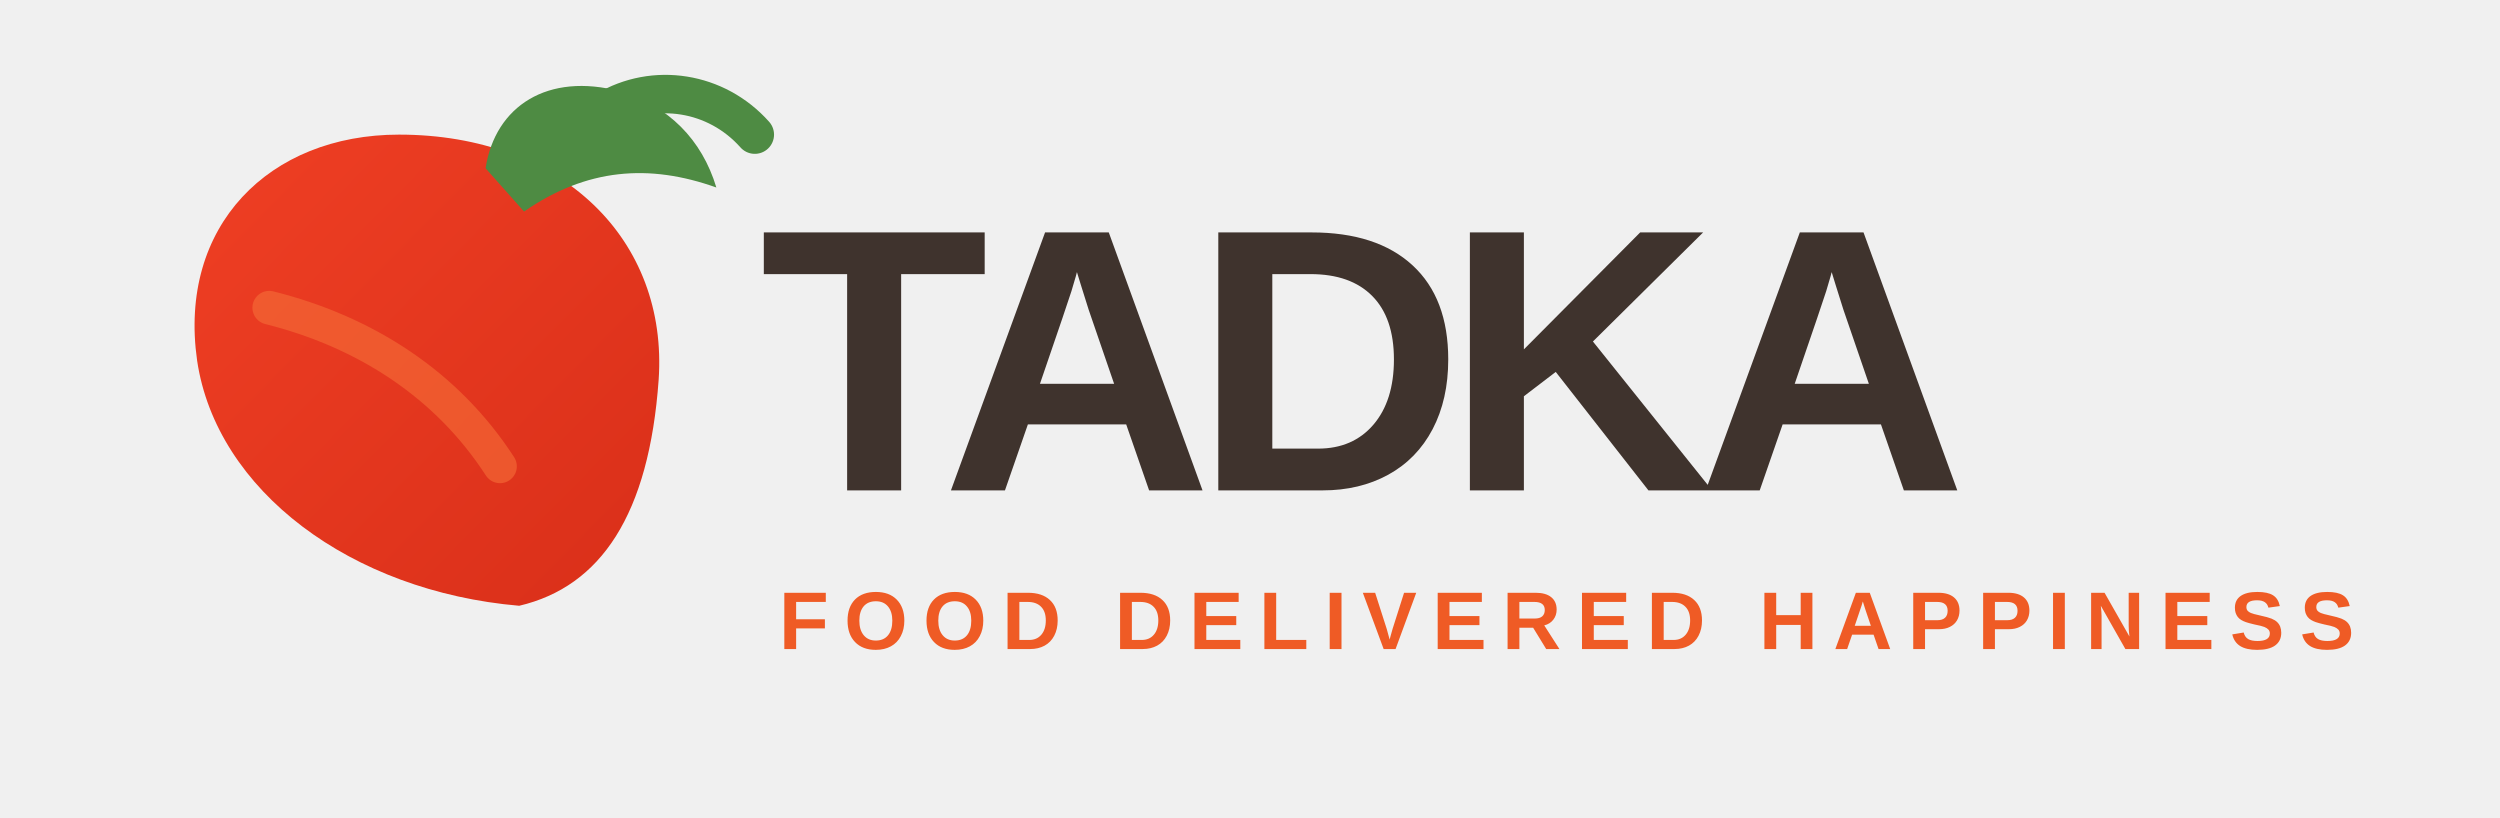
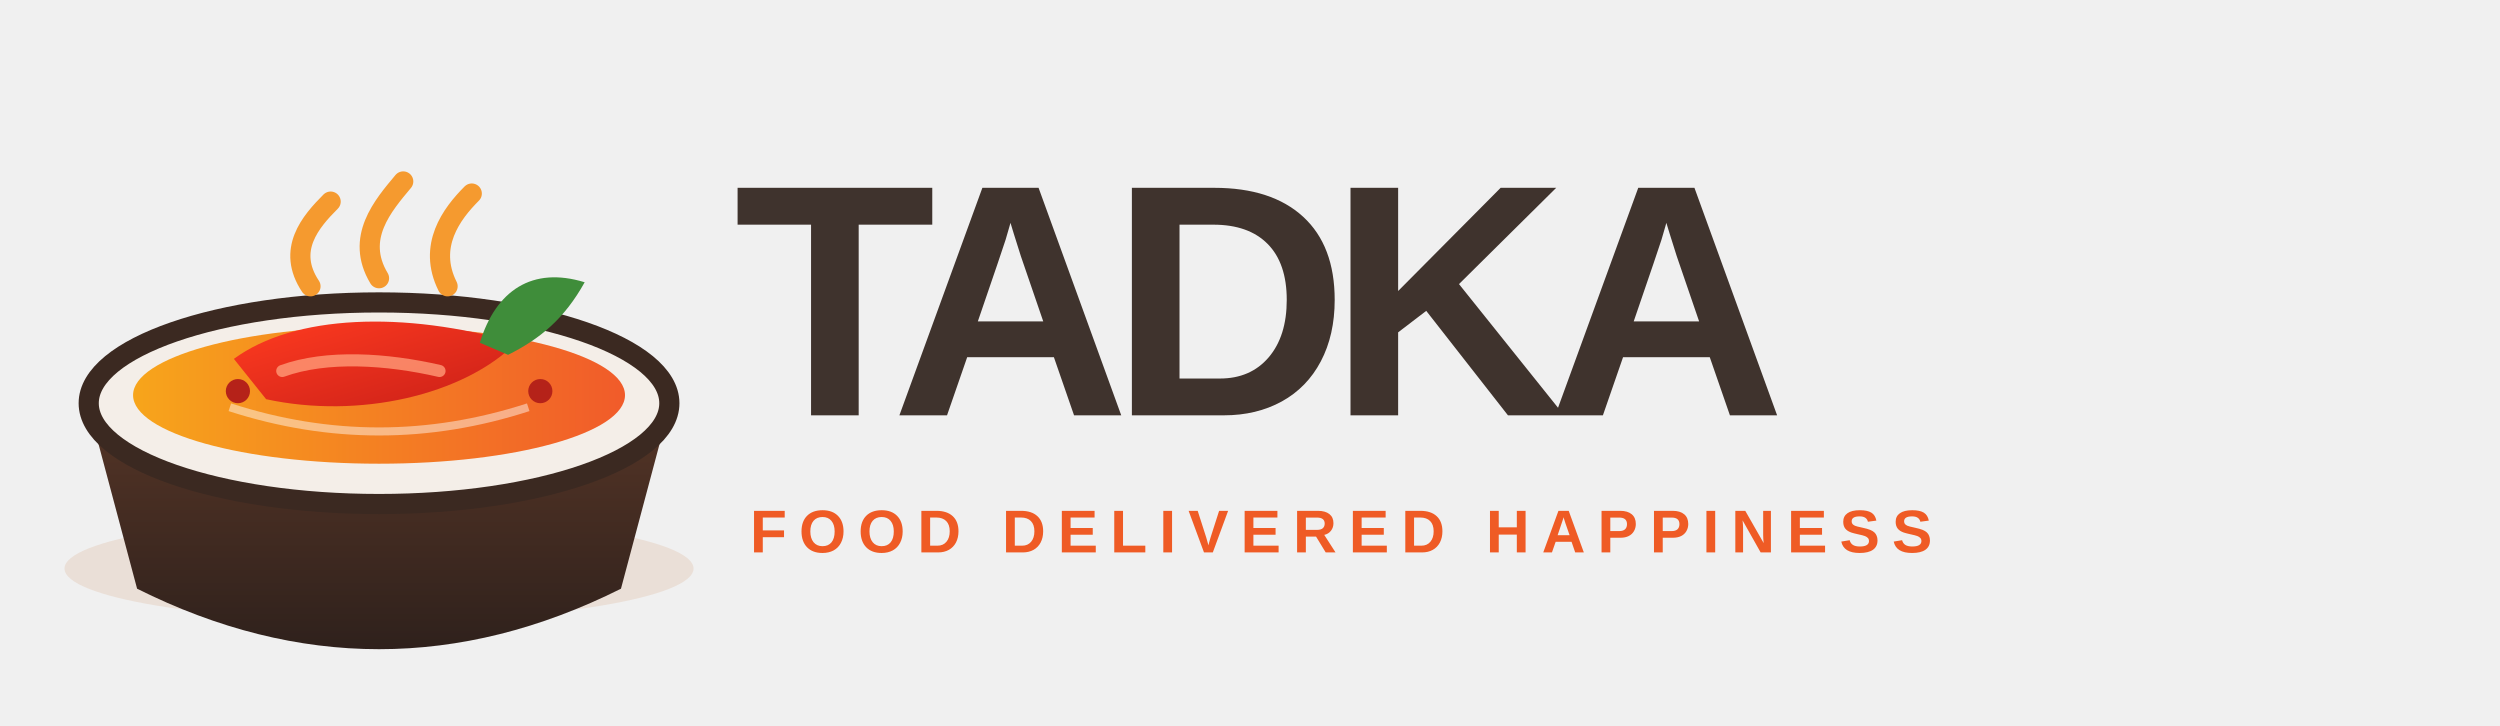
- <svg xmlns="http://www.w3.org/2000/svg" viewBox="0 0 520 170" role="img" aria-labelledby="title desc">
+ <svg xmlns="http://www.w3.org/2000/svg" viewBox="0 0 620 180" role="img" aria-labelledby="title desc">
  <defs>
-     <linearGradient id="r" x1="0" y1="0" x2="1" y2="1">
-       <stop offset="0" stop-color="#ef3f24" />
-       <stop offset="1" stop-color="#d92f19" />
+     <linearGradient id="bowl" x1="0" y1="0" x2="0" y2="1">
+       <stop offset="0" stop-color="#5b3828" />
+       <stop offset="1" stop-color="#2f211c" />
+     </linearGradient>
+     <linearGradient id="soup" x1="0" y1="0" x2="1" y2="0">
+       <stop offset="0" stop-color="#f7a51b" />
+       <stop offset="1" stop-color="#f15b2a" />
+     </linearGradient>
+     <linearGradient id="chilli" x1="0" y1="0" x2="1" y2="1">
+       <stop offset="0" stop-color="#ff3b20" />
+       <stop offset="1" stop-color="#c91f18" />
    </linearGradient>
  </defs>
-   <g transform="translate(18 18)">
-     <path d="M90 108C55 105 27 84 23 57c-4-28 15-47 42-47 34 0 56 22 54 51-2 28-12 43-29 47z" fill="url(#r)" />
-     <path d="M83 17C85 4 96-3 111 1c10 3 17 10 20 20-14-5-27-4-40 5z" fill="#4e8b43" />
-     <path d="M108 5c10-6 23-4 31 5" fill="none" stroke="#4e8b43" stroke-width="8" stroke-linecap="round" />
-     <path d="M38 46c20 5 37 16 48 33" fill="none" stroke="#f46a35" stroke-width="7" stroke-linecap="round" opacity=".65" />
+   <g transform="translate(12 25)">
+     <ellipse cx="82" cy="116" rx="78" ry="13" fill="#eadfd7" />
+     <path d="M10 76 Q82 58 154 76 L142 121 Q82 151 22 121 Z" fill="url(#bowl)" />
+     <ellipse cx="82" cy="75" rx="72" ry="25" fill="#f4eee8" stroke="#3b2921" stroke-width="5" />
+     <ellipse cx="82" cy="73" rx="61" ry="17" fill="url(#soup)" />
+     <path d="M46 64 C61 53 88 52 116 60 C103 73 77 79 54 74 Z" fill="url(#chilli)" />
+     <path d="M107 60 C111 47 120 41 133 45 C128 54 122 59 114 63" fill="#3f8d3a" />
+     <path d="M58 67 C69 63 84 64 97 67" fill="none" stroke="#ff9a77" stroke-width="3" stroke-linecap="round" opacity=".8" />
+     <circle cx="47" cy="72" r="3" fill="#b52219" />
+     <circle cx="122" cy="72" r="3" fill="#b52219" />
+     <path d="M65 46 C59 37 65 30 70 25 M82 44 C76 34 83 26 88 20 M99 46 C94 36 100 28 105 23" fill="none" stroke="#f59a2f" stroke-width="5" stroke-linecap="round" />
+     <path d="M45 76 Q82 88 119 76" fill="none" stroke="#fff" stroke-opacity=".45" stroke-width="2" />
  </g>
-   <text x="158" y="102" font-family="Arial, Helvetica, sans-serif" font-size="78" font-weight="900" letter-spacing="-4" fill="#3f332d">TADKA</text>
-   <text x="162" y="135" font-family="Arial, Helvetica, sans-serif" font-size="17" font-weight="700" letter-spacing="3.2" fill="#ef5b25">FOOD DELIVERED HAPPINESS</text>
+   <text x="182" y="103" font-family="Arial, Helvetica, sans-serif" font-size="82" font-weight="900" letter-spacing="-5" fill="#3f332d">TADKA</text>
+   <text x="186" y="137" font-family="Arial, Helvetica, sans-serif" font-size="15" font-weight="700" letter-spacing="3" fill="#ef5b25">FOOD DELIVERED HAPPINESS</text>
</svg>
